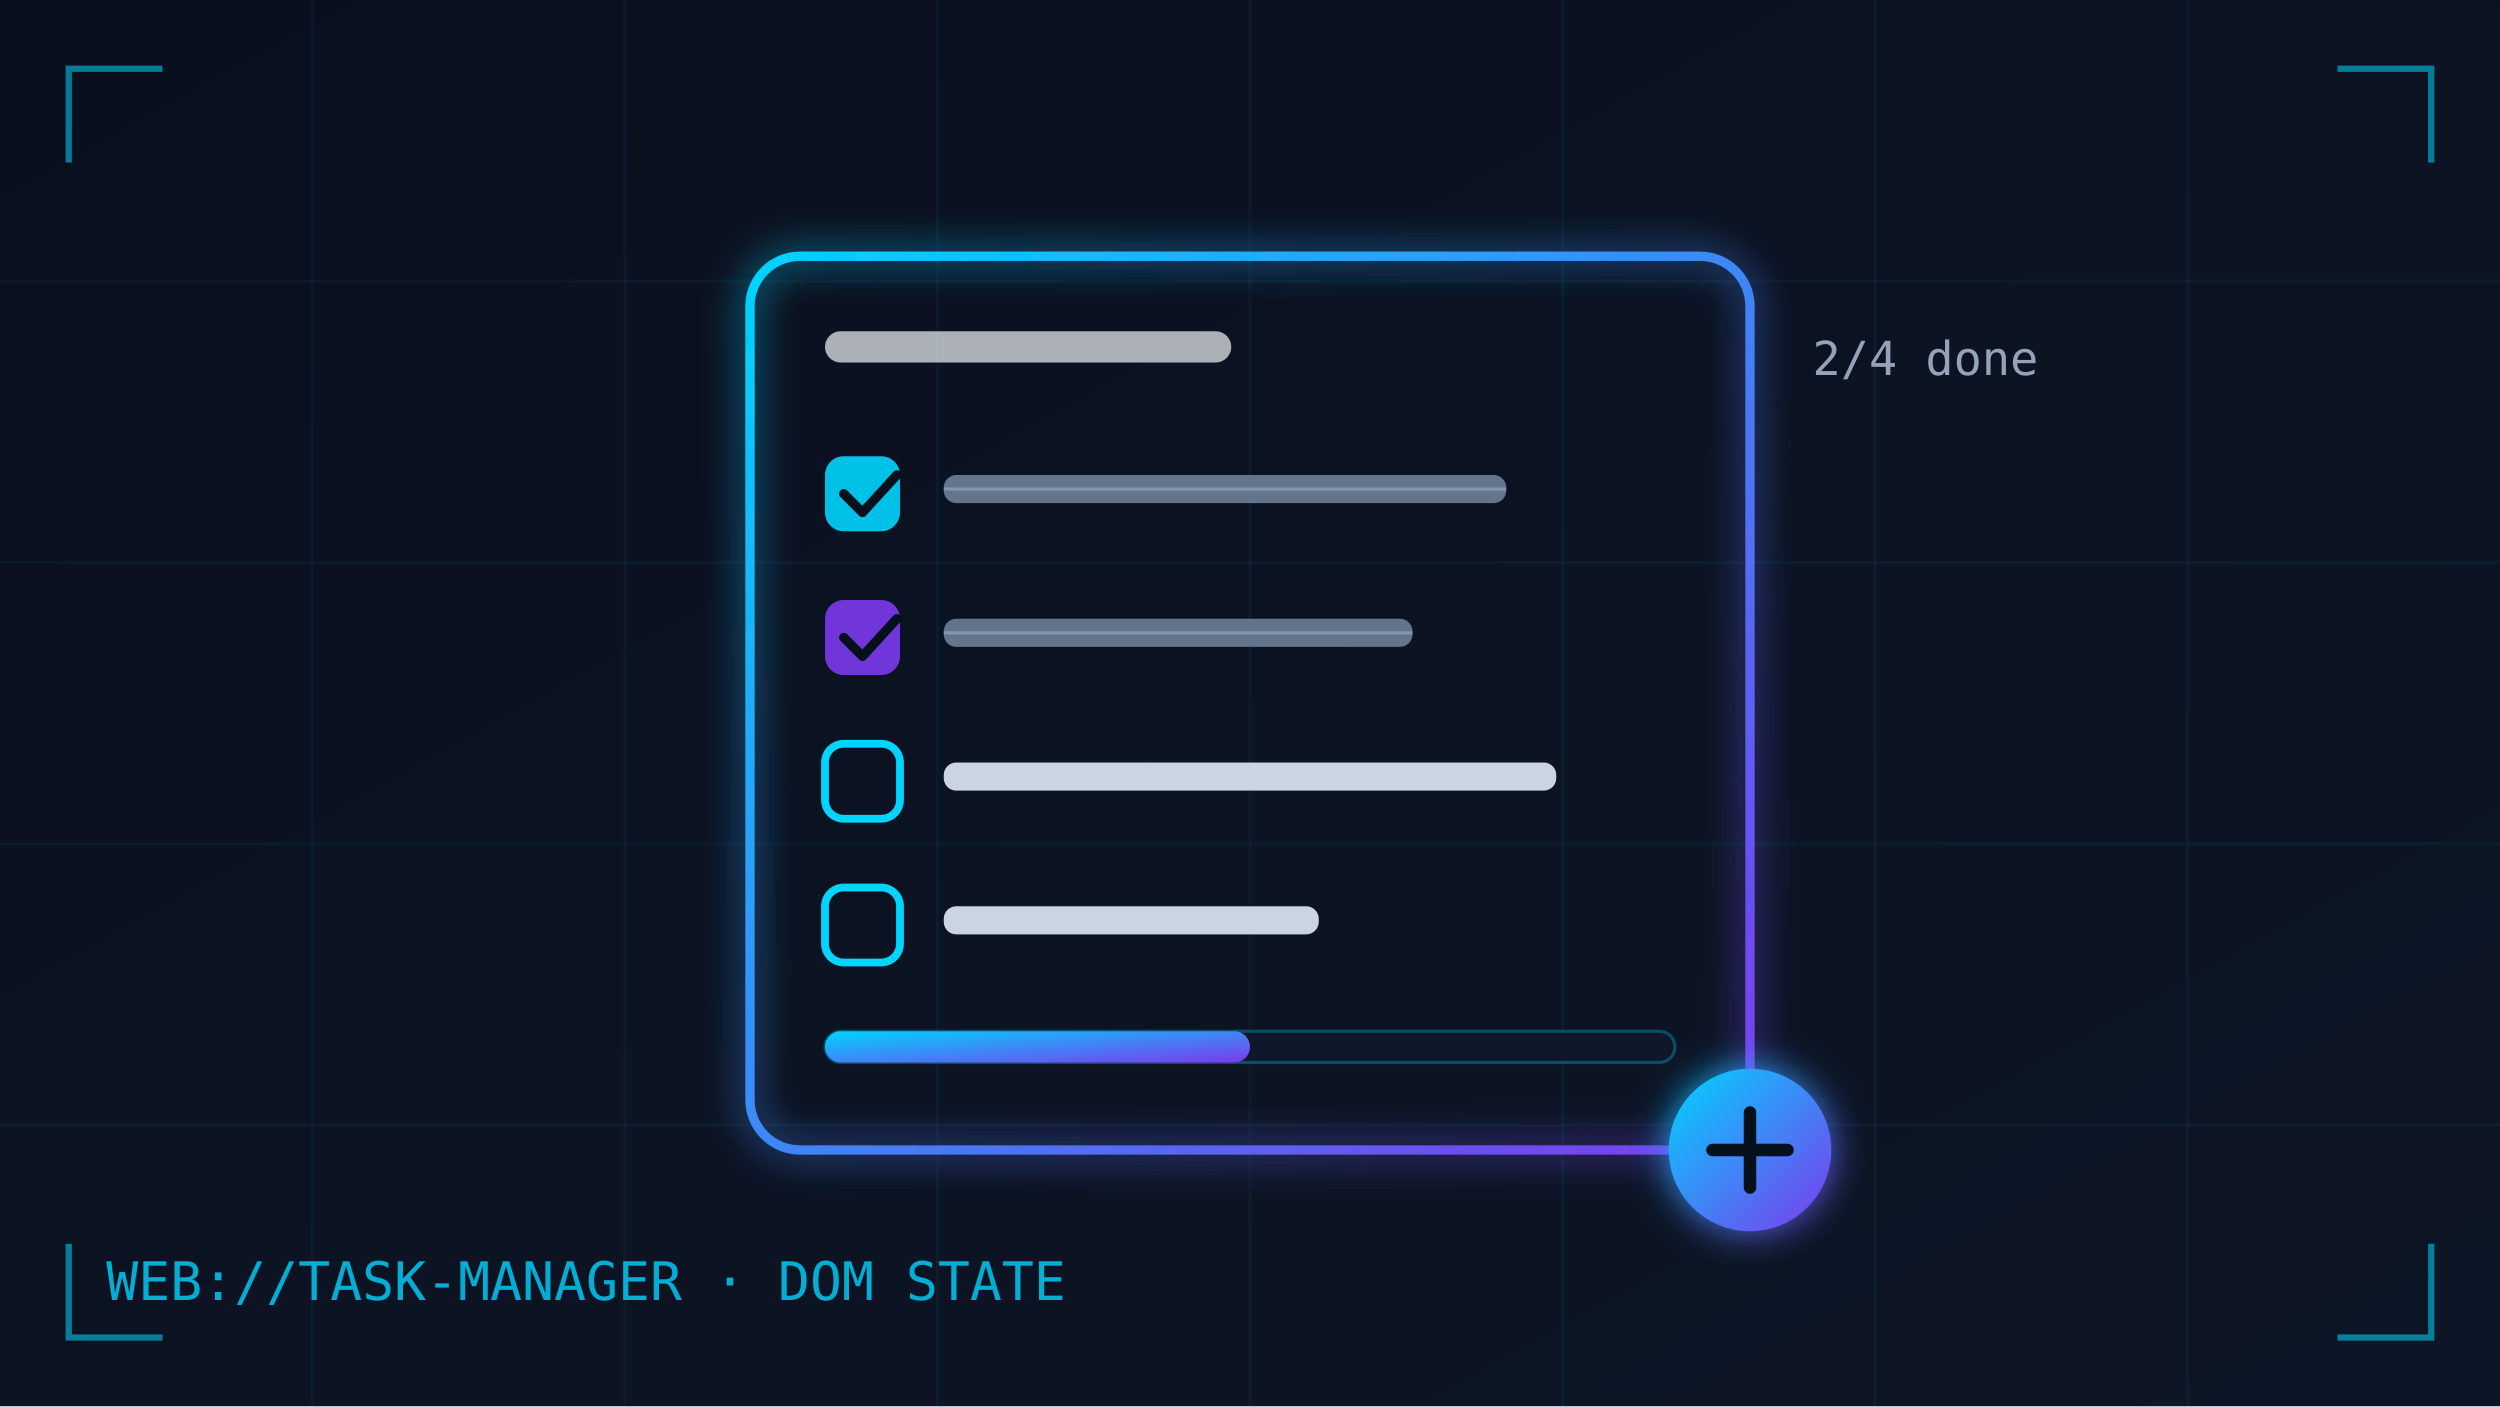
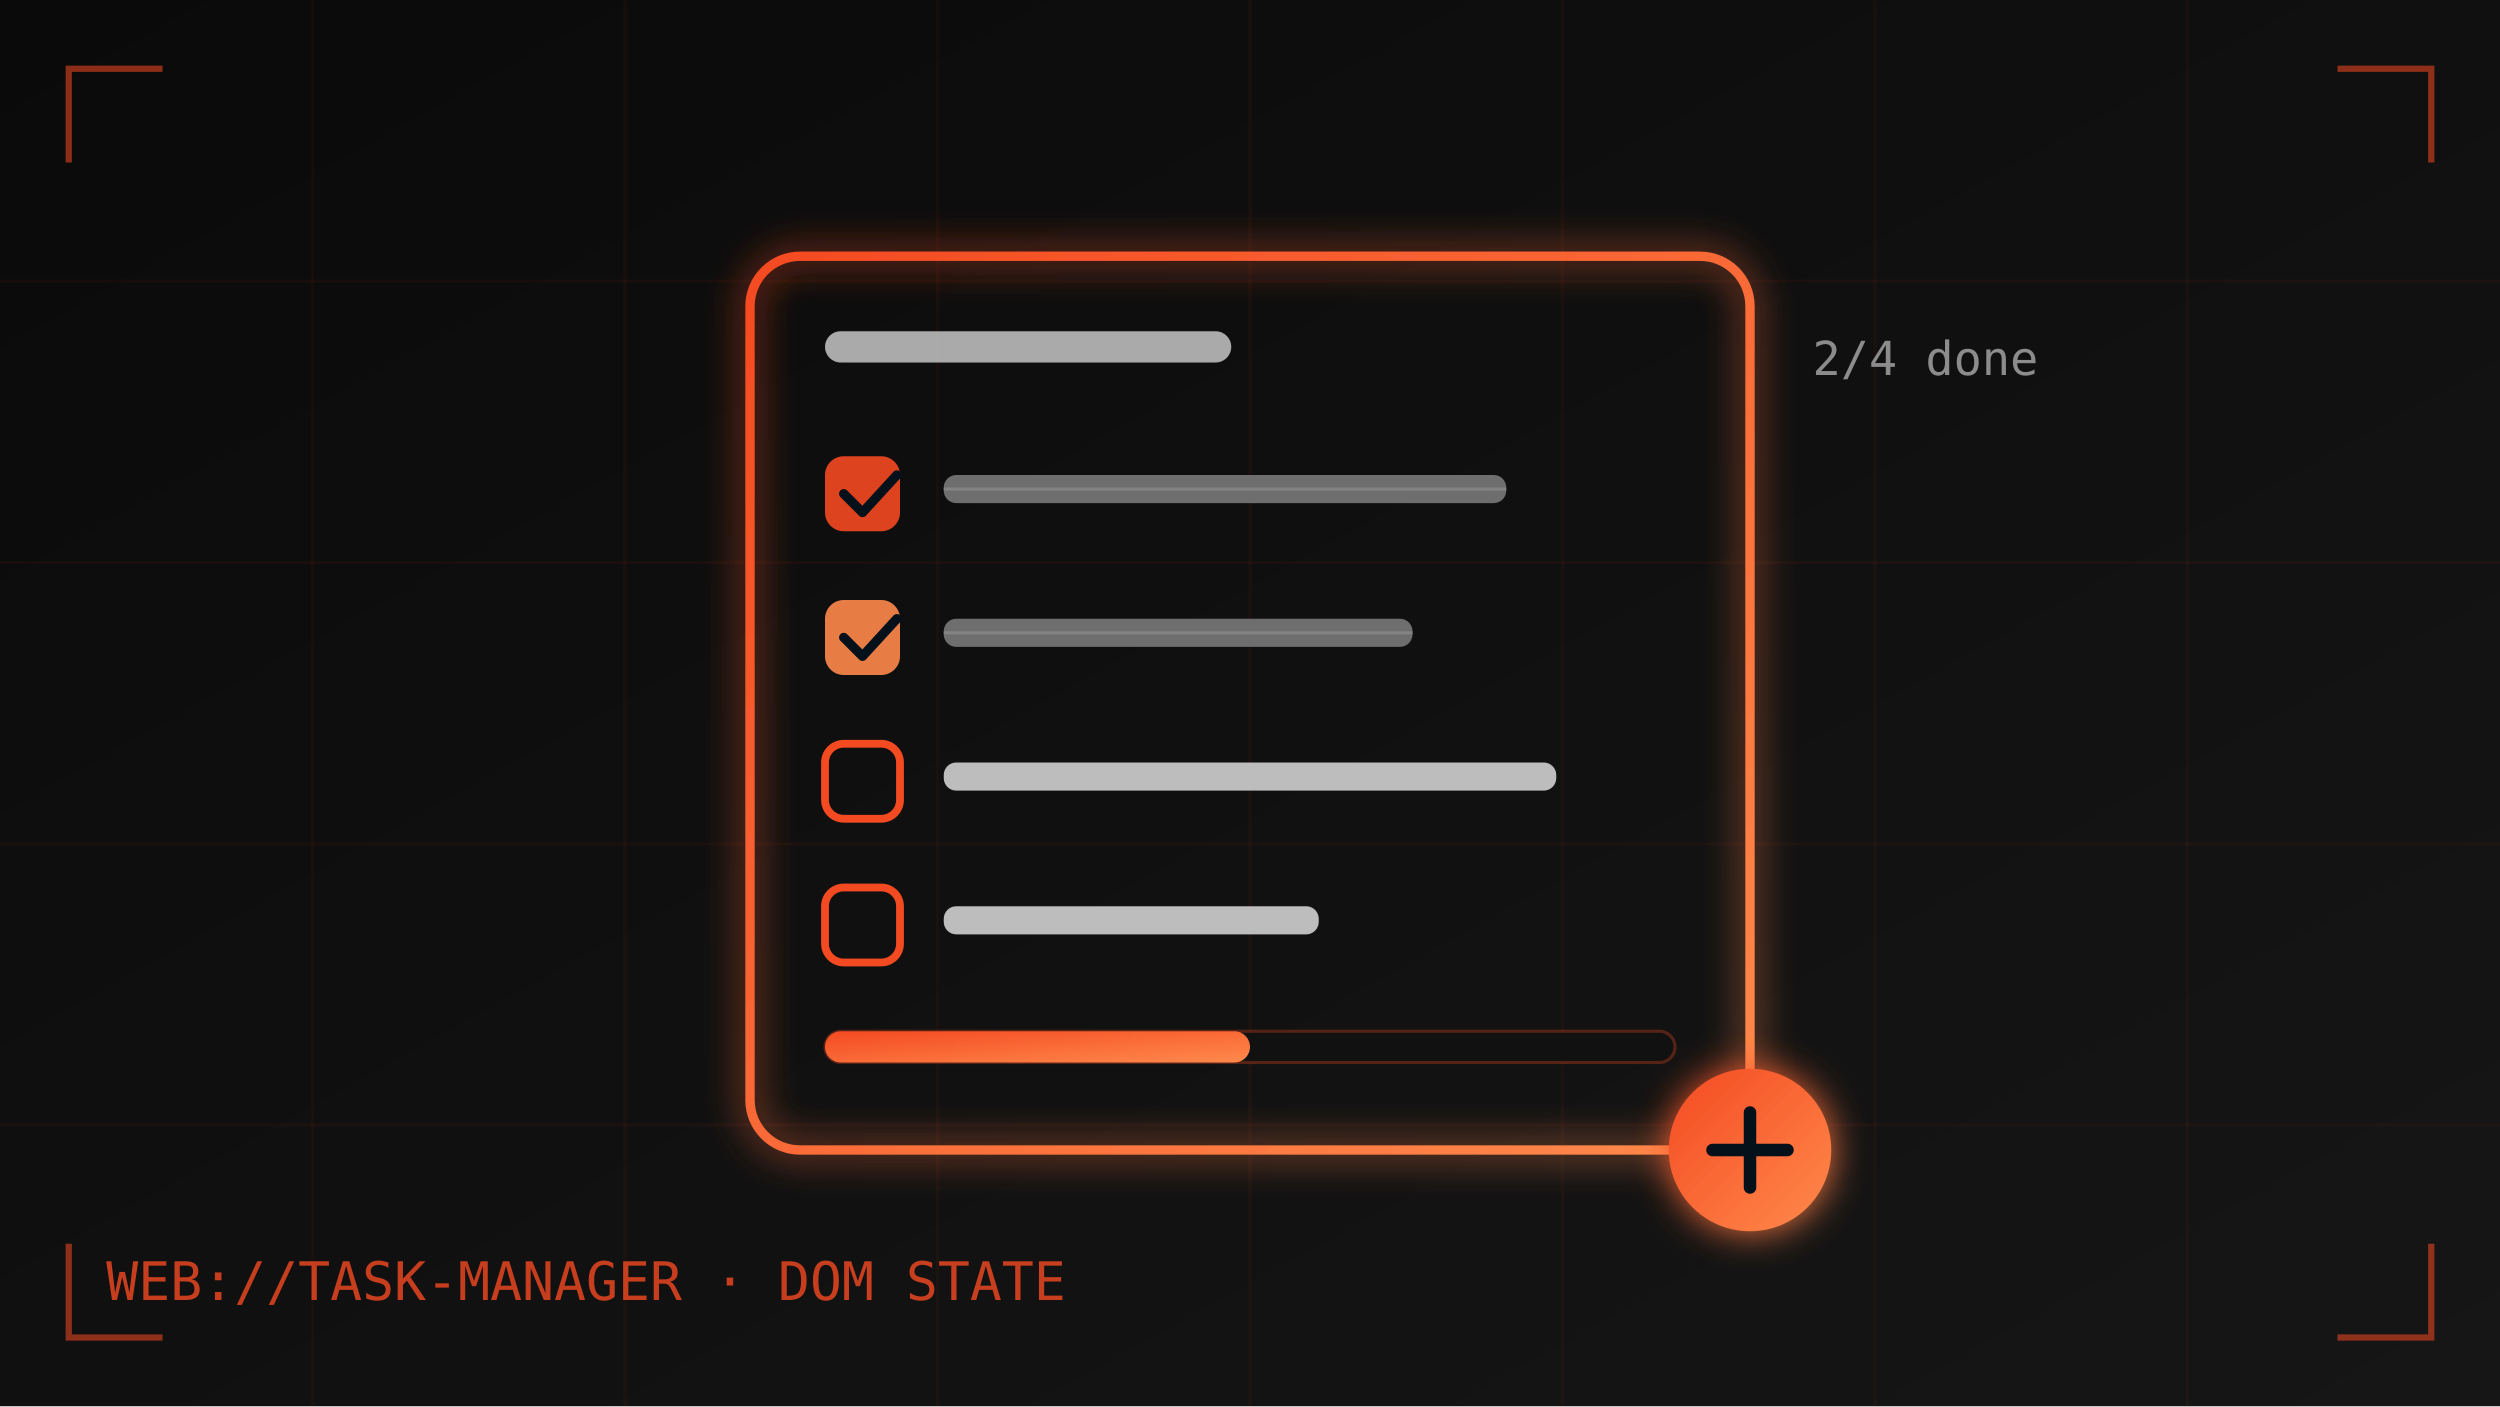
<svg xmlns="http://www.w3.org/2000/svg" viewBox="0 0 800 450" role="img" aria-label="Task manager web app cover">
  <defs>
    <linearGradient id="bg" x1="0" y1="0" x2="1" y2="1">
-       <stop offset="0" stop-color="#0a0f1e" />
-       <stop offset="1" stop-color="#0d1626" />
+       <stop offset="0" stop-color="#0A0A0A" />
+       <stop offset="1" stop-color="#161616" />
    </linearGradient>
    <linearGradient id="acc" x1="0" y1="0" x2="1" y2="1">
-       <stop offset="0" stop-color="#00d4ff" />
-       <stop offset="1" stop-color="#7c3aed" />
+       <stop offset="0" stop-color="#F44A22" />
+       <stop offset="1" stop-color="#FF8A4C" />
    </linearGradient>
    <filter id="glow" x="-40%" y="-40%" width="180%" height="180%">
      <feGaussianBlur stdDeviation="6" result="b" />
      <feMerge>
        <feMergeNode in="b" />
        <feMergeNode in="SourceGraphic" />
      </feMerge>
    </filter>
  </defs>
  <rect width="800" height="450" fill="url(#bg)" />
-   <g stroke="#00d4ff" stroke-opacity="0.05">
+   <g stroke="#F44A22" stroke-opacity="0.05">
    <path d="M0 90H800M0 180H800M0 270H800M0 360H800" />
    <path d="M100 0V450M200 0V450M300 0V450M400 0V450M500 0V450M600 0V450M700 0V450" />
  </g>
  <rect x="240" y="82" width="320" height="286" rx="16" fill="none" stroke="url(#acc)" stroke-width="3" filter="url(#glow)" />
-   <rect x="264" y="106" width="130" height="10" rx="5" fill="#f1f5f9" fill-opacity="0.7" />
+   <rect x="264" y="106" width="130" height="10" rx="5" fill="#EDEDED" fill-opacity="0.7" />
  <g>
-     <rect x="264" y="146" width="24" height="24" rx="6" fill="#00d4ff" fill-opacity="0.9" />
+     <rect x="264" y="146" width="24" height="24" rx="6" fill="#F44A22" fill-opacity="0.9" />
    <path d="M270 158 l6 6 l11 -12" stroke="#04101a" stroke-width="3" fill="none" stroke-linecap="round" stroke-linejoin="round" />
-     <rect x="302" y="152" width="180" height="9" rx="4" fill="#64748b" />
-     <line x1="302" y1="156.5" x2="482" y2="156.5" stroke="#94a3b8" stroke-opacity="0.7" />
+     <rect x="302" y="152" width="180" height="9" rx="4" fill="#6E6E6E" />
+     <line x1="302" y1="156.5" x2="482" y2="156.5" stroke="#8C8C8C" stroke-opacity="0.7" />
  </g>
  <g>
-     <rect x="264" y="192" width="24" height="24" rx="6" fill="#7c3aed" fill-opacity="0.9" />
+     <rect x="264" y="192" width="24" height="24" rx="6" fill="#FF8A4C" fill-opacity="0.9" />
    <path d="M270 204 l6 6 l11 -12" stroke="#04101a" stroke-width="3" fill="none" stroke-linecap="round" stroke-linejoin="round" />
-     <rect x="302" y="198" width="150" height="9" rx="4" fill="#64748b" />
-     <line x1="302" y1="202.5" x2="452" y2="202.5" stroke="#94a3b8" stroke-opacity="0.7" />
+     <rect x="302" y="198" width="150" height="9" rx="4" fill="#6E6E6E" />
+     <line x1="302" y1="202.5" x2="452" y2="202.5" stroke="#8C8C8C" stroke-opacity="0.7" />
  </g>
  <g>
-     <rect x="264" y="238" width="24" height="24" rx="6" fill="none" stroke="#00d4ff" stroke-width="2.5" />
-     <rect x="302" y="244" width="196" height="9" rx="4" fill="#cbd5e1" />
+     <rect x="264" y="238" width="24" height="24" rx="6" fill="none" stroke="#F44A22" stroke-width="2.5" />
+     <rect x="302" y="244" width="196" height="9" rx="4" fill="#BDBDBD" />
  </g>
  <g>
-     <rect x="264" y="284" width="24" height="24" rx="6" fill="none" stroke="#00d4ff" stroke-width="2.5" />
-     <rect x="302" y="290" width="120" height="9" rx="4" fill="#cbd5e1" />
+     <rect x="264" y="284" width="24" height="24" rx="6" fill="none" stroke="#F44A22" stroke-width="2.5" />
+     <rect x="302" y="290" width="120" height="9" rx="4" fill="#BDBDBD" />
  </g>
-   <rect x="264" y="330" width="272" height="10" rx="5" fill="#0f172a" stroke="#00d4ff" stroke-opacity="0.3" />
+   <rect x="264" y="330" width="272" height="10" rx="5" fill="#111111" stroke="#F44A22" stroke-opacity="0.3" />
  <rect x="264" y="330" width="136" height="10" rx="5" fill="url(#acc)" />
-   <text x="580" y="120" font-family="Consolas,Menlo,monospace" font-size="15" fill="#94a3b8">2/4 done</text>
+   <text x="580" y="120" font-family="Consolas,Menlo,monospace" font-size="15" fill="#8C8C8C">2/4 done</text>
  <circle cx="560" cy="368" r="26" fill="url(#acc)" filter="url(#glow)" />
  <path d="M560 356 v24 M548 368 h24" stroke="#04101a" stroke-width="4" stroke-linecap="round" />
-   <g stroke="#00d4ff" stroke-width="2" stroke-opacity="0.55" fill="none">
+   <g stroke="#F44A22" stroke-width="2" stroke-opacity="0.55" fill="none">
    <path d="M22 52 V22 H52" />
    <path d="M748 22 H778 V52" />
    <path d="M778 398 V428 H748" />
    <path d="M52 428 H22 V398" />
  </g>
-   <text x="34" y="416" font-family="Consolas,Menlo,monospace" font-size="17" fill="#00d4ff" fill-opacity="0.8">WEB://TASK-MANAGER · DOM STATE</text>
+   <text x="34" y="416" font-family="Consolas,Menlo,monospace" font-size="17" fill="#F44A22" fill-opacity="0.8">WEB://TASK-MANAGER · DOM STATE</text>
</svg>
